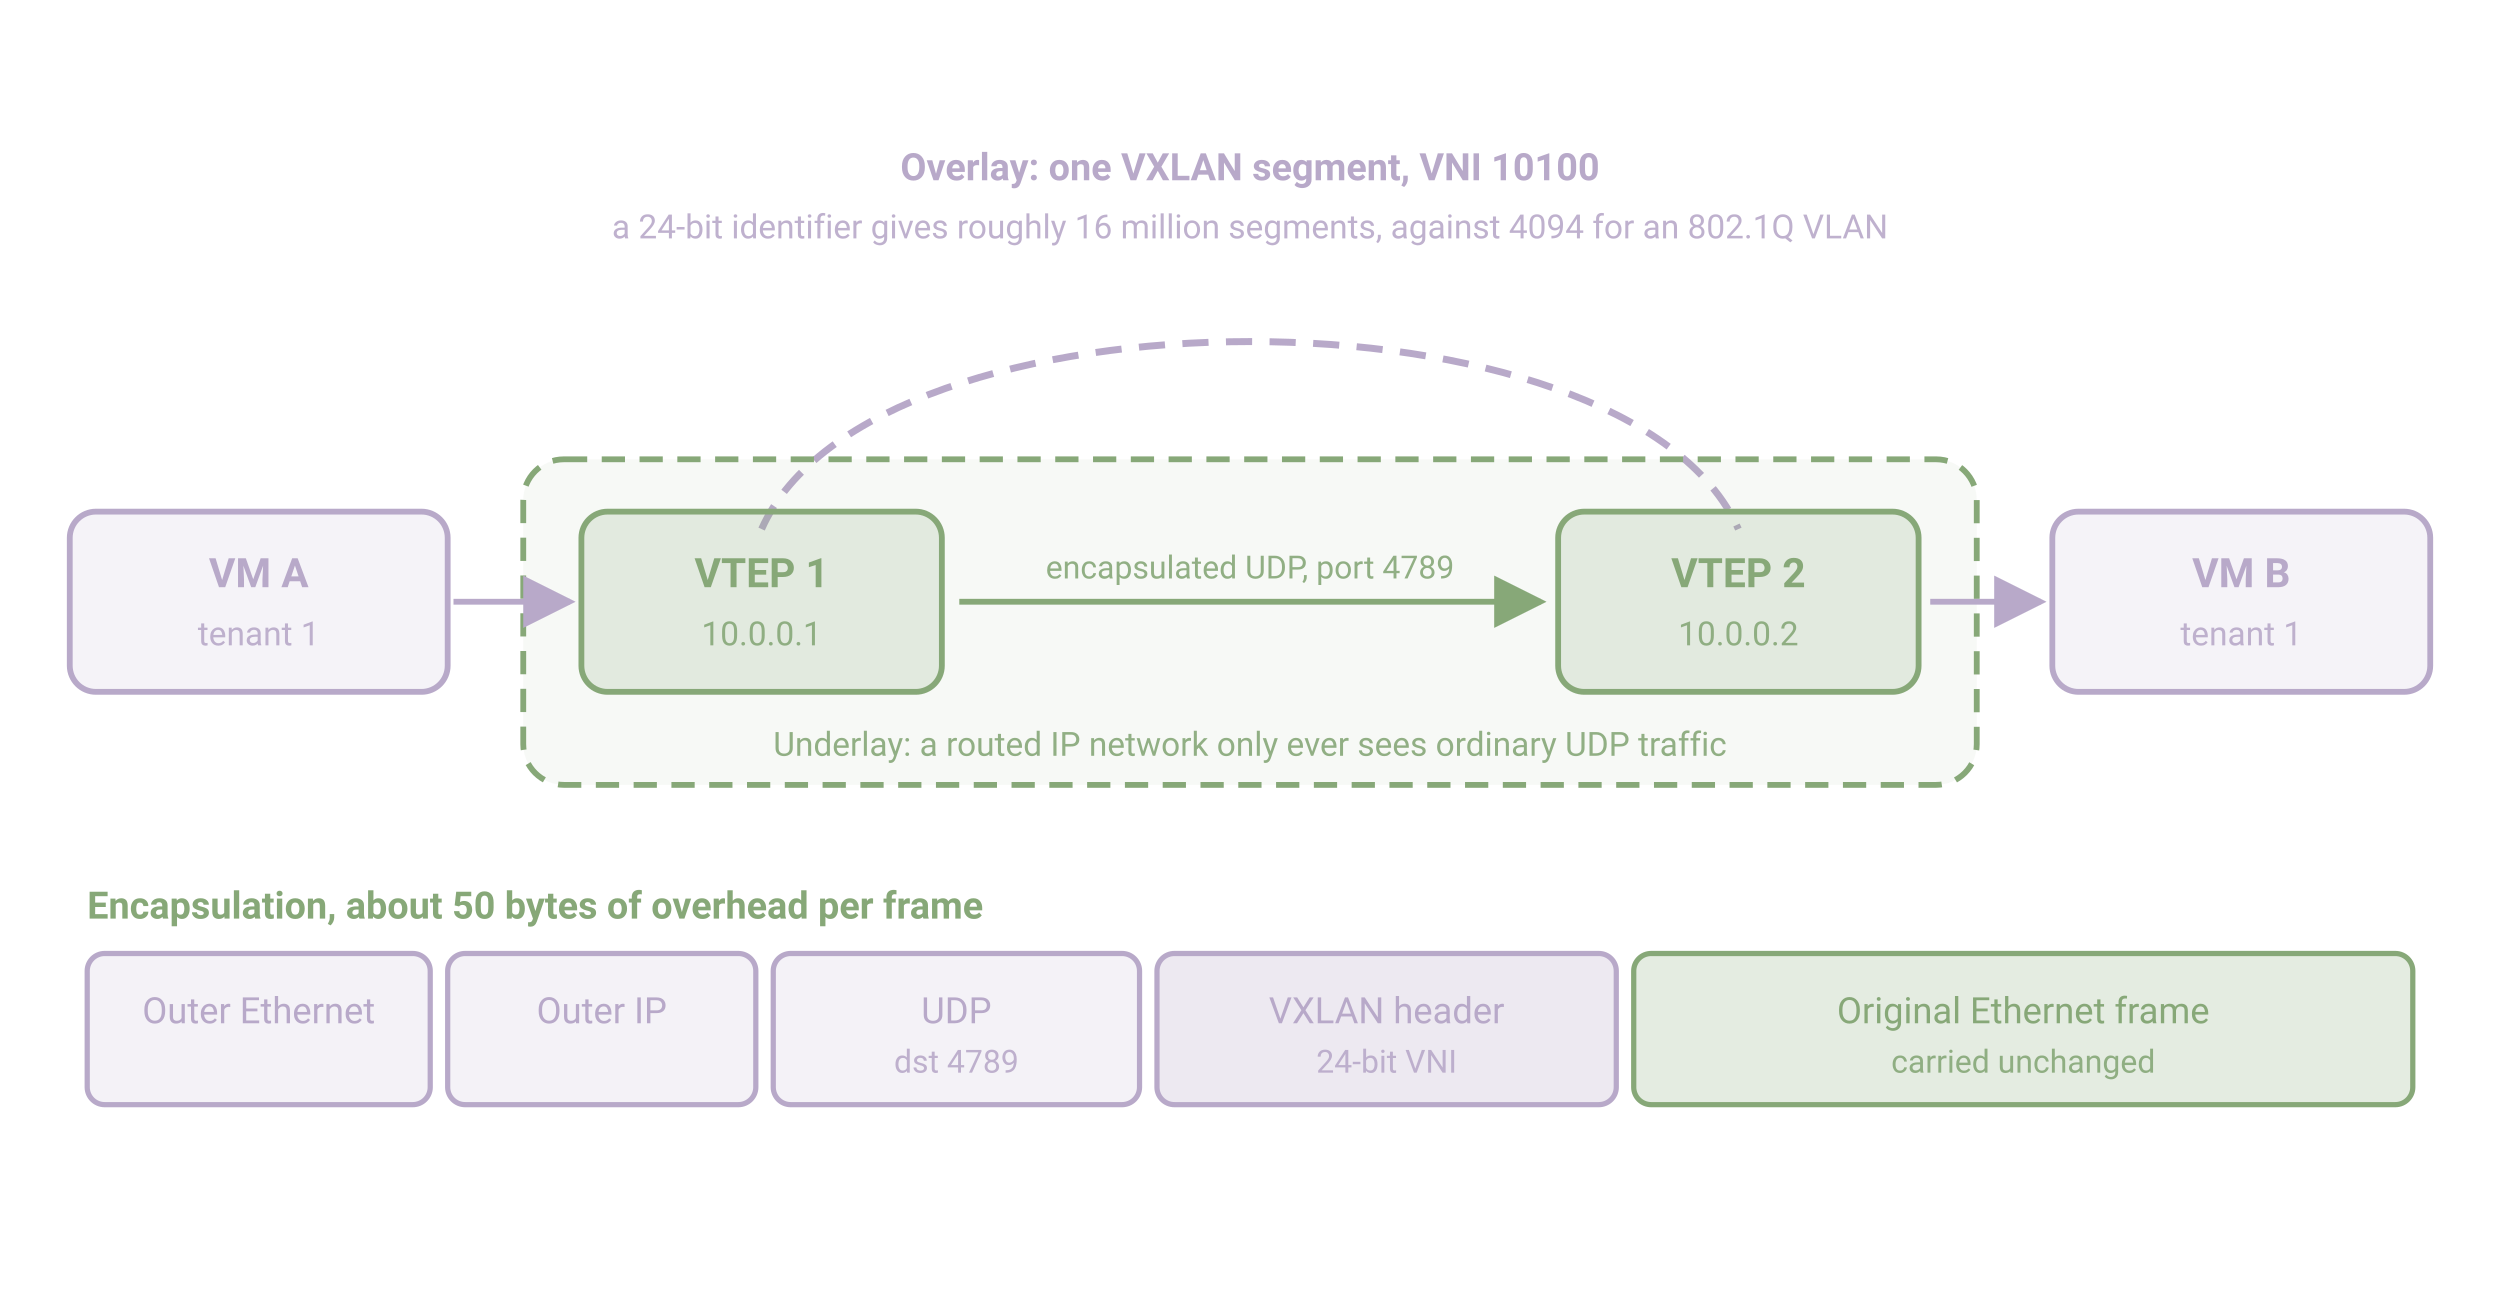
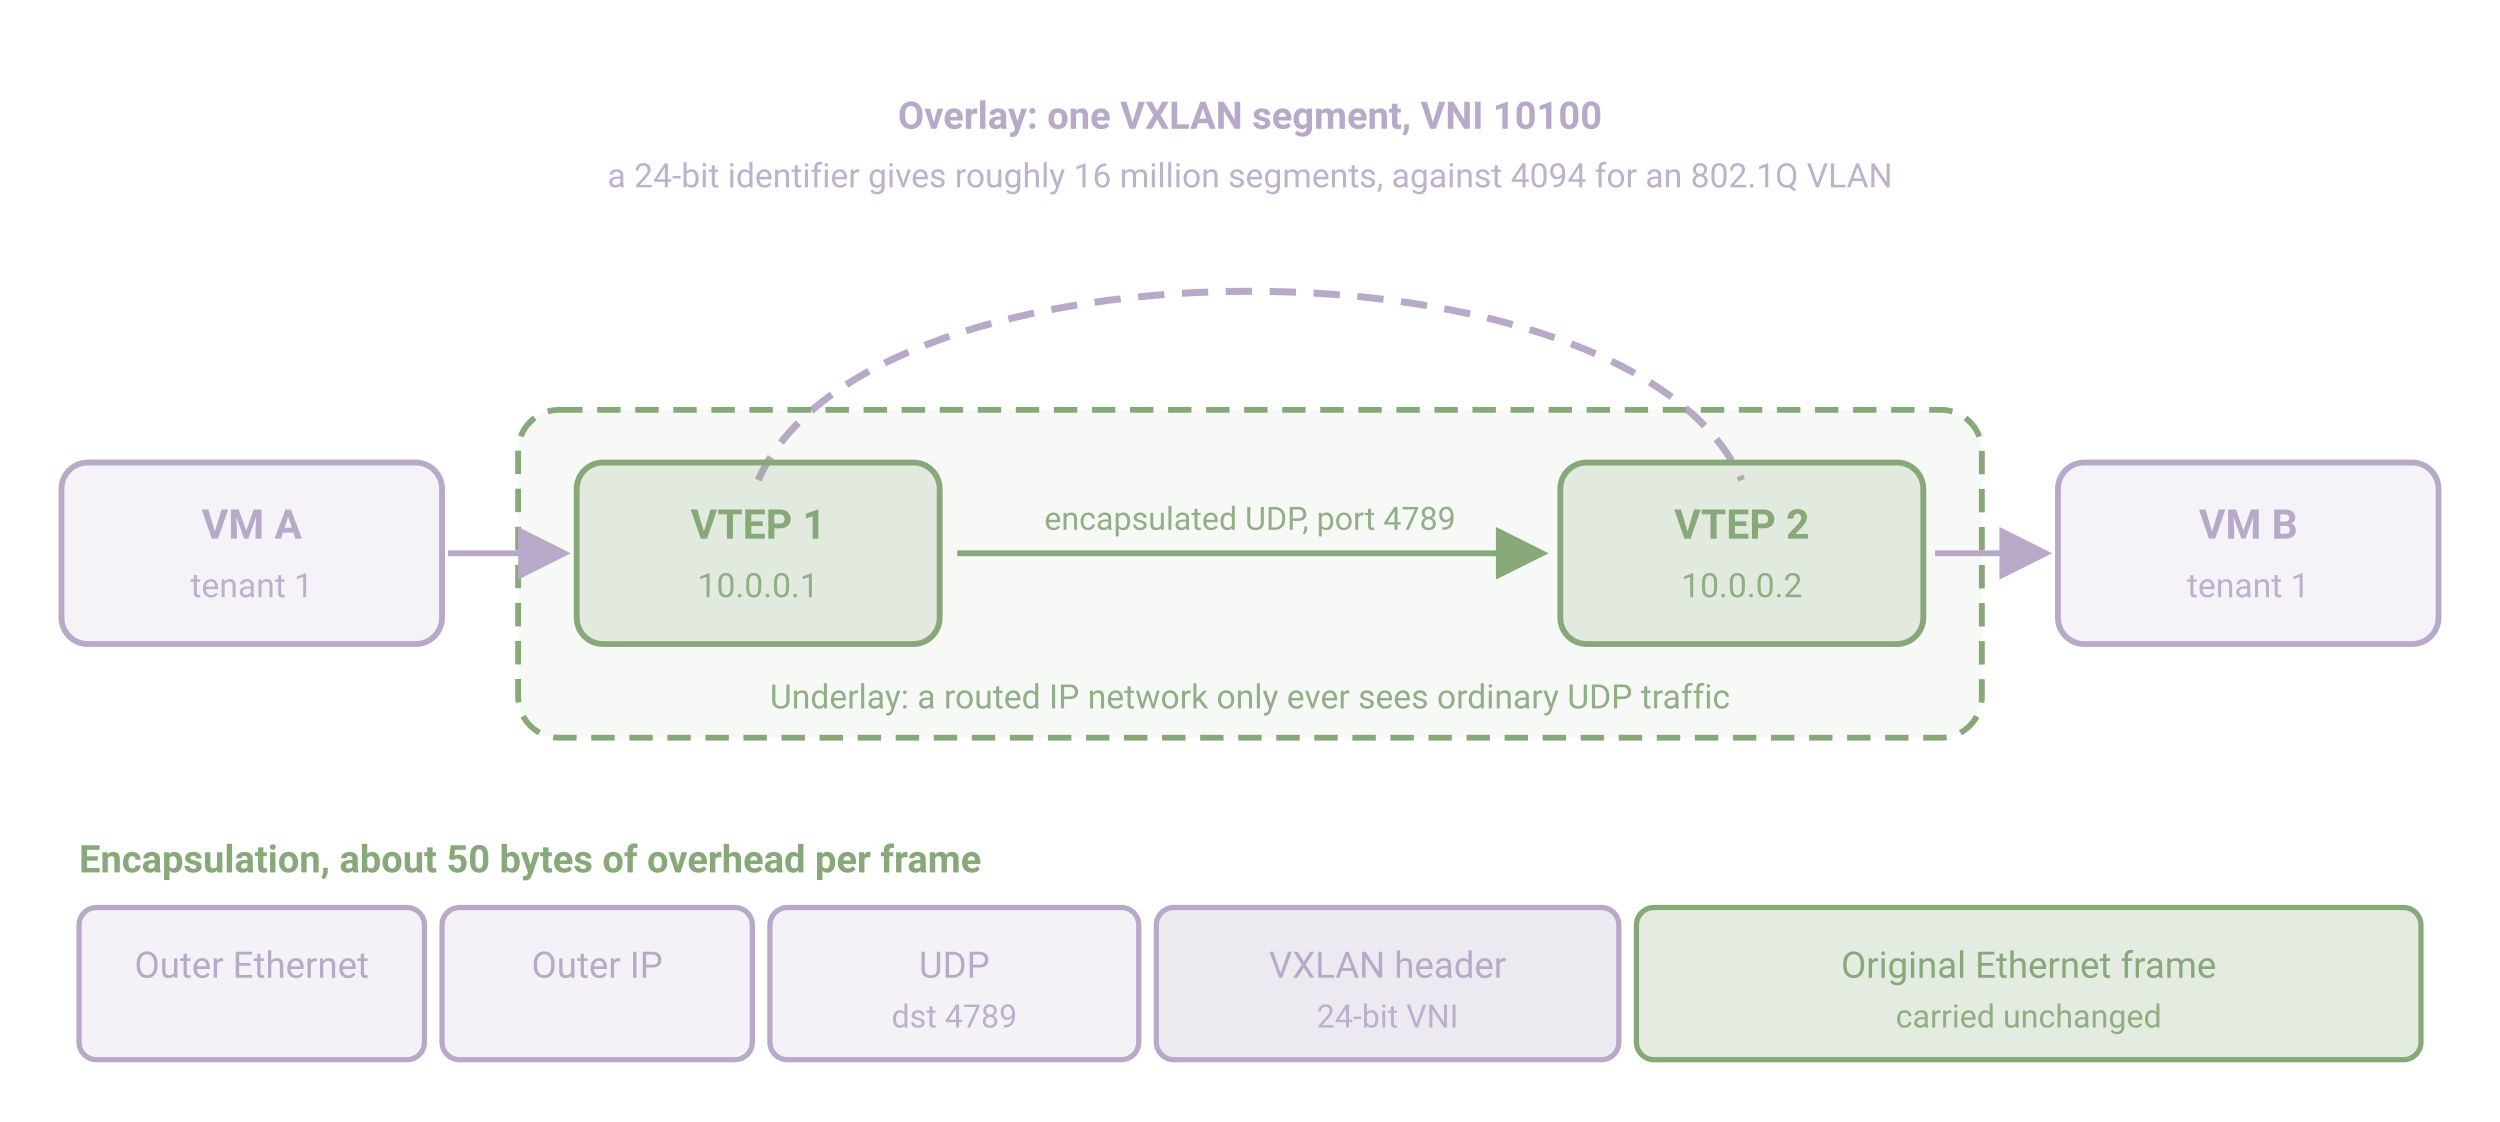
- <svg xmlns="http://www.w3.org/2000/svg" width="860" height="450" viewBox="0 0 860 450" role="img" aria-labelledby="t d">
+ <svg xmlns="http://www.w3.org/2000/svg" width="854" height="383" viewBox="3 18 854 383" role="img" aria-labelledby="t d">
  <defs>
    <marker id="as" markerWidth="9" markerHeight="9" refX="8" refY="4.5" orient="auto">
      <path d="M0,0 L9,4.5 L0,9 Z" fill="#87A878" />
    </marker>
    <marker id="al" markerWidth="9" markerHeight="9" refX="8" refY="4.5" orient="auto">
      <path d="M0,0 L9,4.5 L0,9 Z" fill="#B8A9C9" />
    </marker>
  </defs>
  <style>
 text{font-family:'Segoe UI',system-ui,-apple-system,Roboto,Arial,sans-serif}
 .hd{font-size:14px;font-weight:600}
 .sb{font-size:11.5px;fill-opacity:.9}
 .tl{font-size:13px;font-weight:600}
 .fx{font-size:12.5px}
 .fs{font-size:11px;fill-opacity:.9}
 .cap{font-size:12px;fill-opacity:.9}
 .sg{fill:#87A878}.lv{fill:#B8A9C9}
</style>
  <path d="M262 182 C300 96 560 96 598 182" fill="none" stroke="#B8A9C9" stroke-width="2.4" stroke-dasharray="9 6" />
  <text class="tl lv" x="430" y="62" text-anchor="middle">Overlay: one VXLAN segment, VNI 10100</text>
  <text class="sb lv" x="430" y="82" text-anchor="middle">a 24-bit identifier gives roughly 16 million segments, against 4094 for an 802.1Q VLAN</text>
  <rect x="180" y="158" width="500" height="112" rx="14" fill="#87A878" fill-opacity=".07" stroke="#87A878" stroke-width="2" stroke-dasharray="8 5" />
  <text class="sb sg" x="430" y="260" text-anchor="middle">Underlay: a routed IP network only ever sees ordinary UDP traffic</text>
  <rect x="200" y="176" width="124" height="62" rx="9" fill="#87A878" fill-opacity=".18" stroke="#87A878" stroke-width="2" />
  <text class="hd sg" x="262" y="202" text-anchor="middle">VTEP 1</text>
  <text class="sb sg" x="262" y="222" text-anchor="middle">10.0.0.1</text>
  <rect x="536" y="176" width="124" height="62" rx="9" fill="#87A878" fill-opacity=".18" stroke="#87A878" stroke-width="2" />
  <text class="hd sg" x="598" y="202" text-anchor="middle">VTEP 2</text>
  <text class="sb sg" x="598" y="222" text-anchor="middle">10.0.0.2</text>
  <line x1="330" y1="207" x2="530" y2="207" stroke="#87A878" stroke-width="2" marker-end="url(#as)" />
  <text class="fs sg" x="430" y="199" text-anchor="middle">encapsulated UDP, port 4789</text>
  <rect x="24" y="176" width="130" height="62" rx="9" fill="#B8A9C9" fill-opacity=".14" stroke="#B8A9C9" stroke-width="2" />
  <text class="hd lv" x="89" y="202" text-anchor="middle">VM A</text>
  <text class="sb lv" x="89" y="222" text-anchor="middle">tenant 1</text>
  <line x1="156" y1="207" x2="196" y2="207" stroke="#B8A9C9" stroke-width="2" marker-end="url(#al)" />
  <rect x="706" y="176" width="130" height="62" rx="9" fill="#B8A9C9" fill-opacity=".14" stroke="#B8A9C9" stroke-width="2" />
  <text class="hd lv" x="771" y="202" text-anchor="middle">VM B</text>
  <text class="sb lv" x="771" y="222" text-anchor="middle">tenant 1</text>
  <line x1="664" y1="207" x2="702" y2="207" stroke="#B8A9C9" stroke-width="2" marker-end="url(#al)" />
  <text class="tl sg" x="30" y="316">Encapsulation, about 50 bytes of overhead per frame</text>
  <g stroke-width="1.8">
    <rect x="30" y="328" width="118" height="52" rx="6" fill="#B8A9C9" fill-opacity=".16" stroke="#B8A9C9" />
    <rect x="154" y="328" width="106" height="52" rx="6" fill="#B8A9C9" fill-opacity=".16" stroke="#B8A9C9" />
    <rect x="266" y="328" width="126" height="52" rx="6" fill="#B8A9C9" fill-opacity=".16" stroke="#B8A9C9" />
    <rect x="398" y="328" width="158" height="52" rx="6" fill="#B8A9C9" fill-opacity=".26" stroke="#B8A9C9" />
    <rect x="562" y="328" width="268" height="52" rx="6" fill="#87A878" fill-opacity=".22" stroke="#87A878" />
  </g>
  <text class="fx lv" x="89" y="352" text-anchor="middle">Outer Ethernet</text>
  <text class="fx lv" x="207" y="352" text-anchor="middle">Outer IP</text>
  <text class="fx lv" x="329" y="352" text-anchor="middle">UDP</text>
  <text class="fs lv" x="329" y="369" text-anchor="middle">dst 4789</text>
  <text class="fx lv" x="477" y="352" text-anchor="middle">VXLAN header</text>
  <text class="fs lv" x="477" y="369" text-anchor="middle">24-bit VNI</text>
  <text class="fx sg" x="696" y="352" text-anchor="middle">Original Ethernet frame</text>
  <text class="fs sg" x="696" y="369" text-anchor="middle">carried unchanged</text>
</svg>
